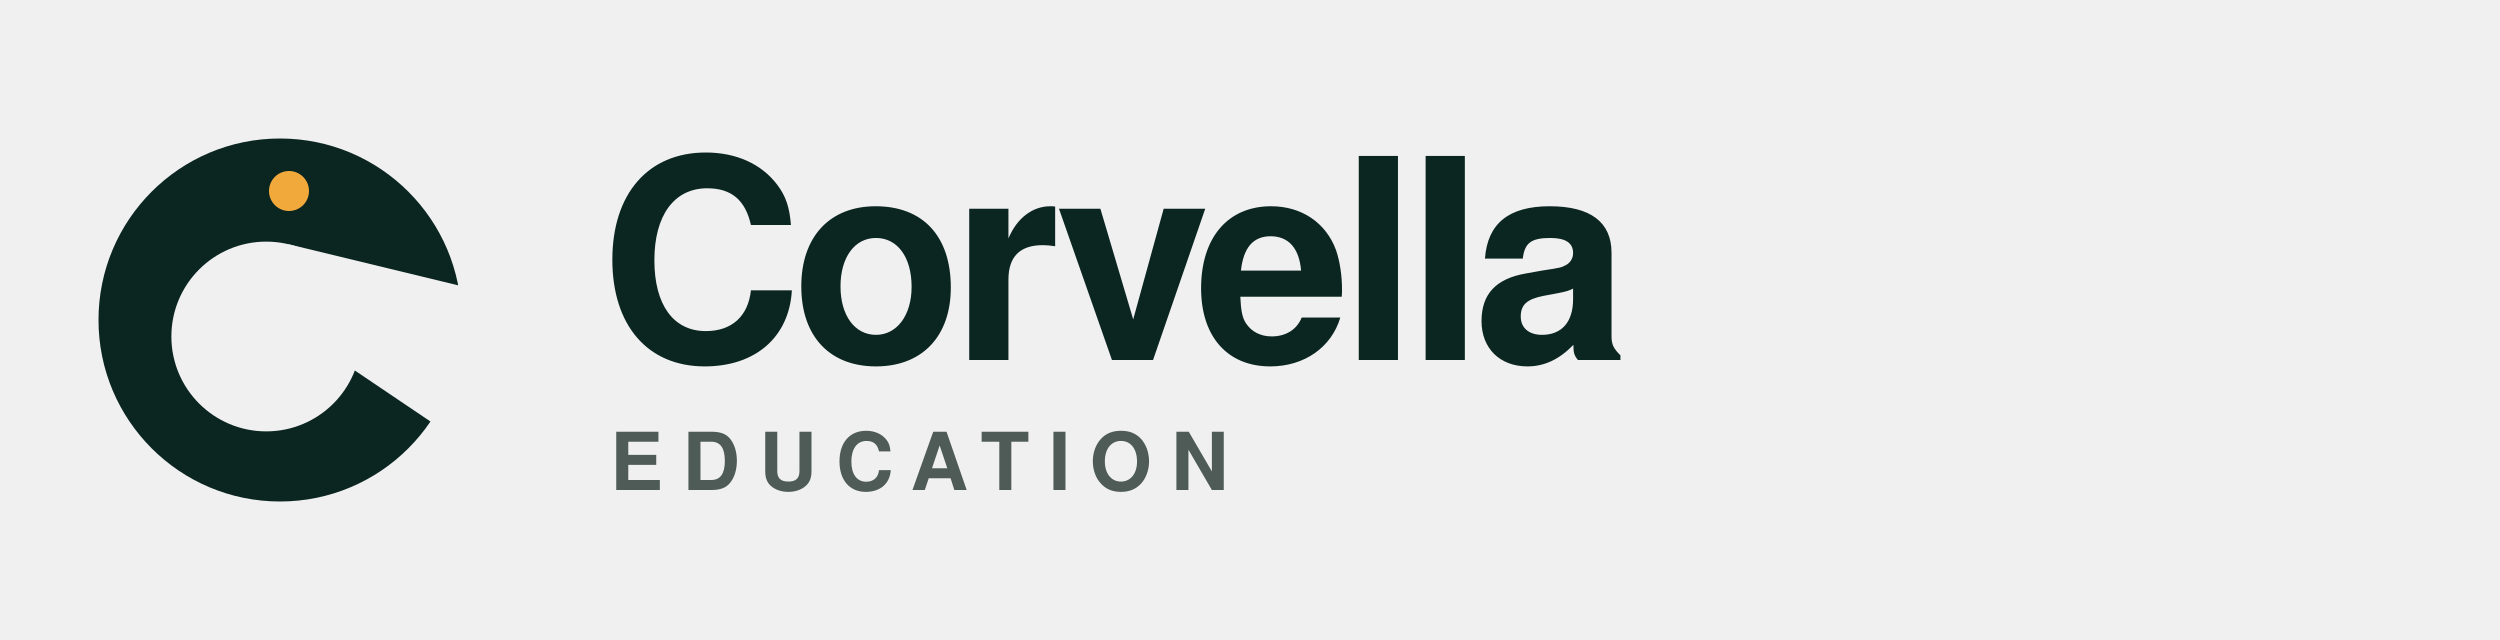
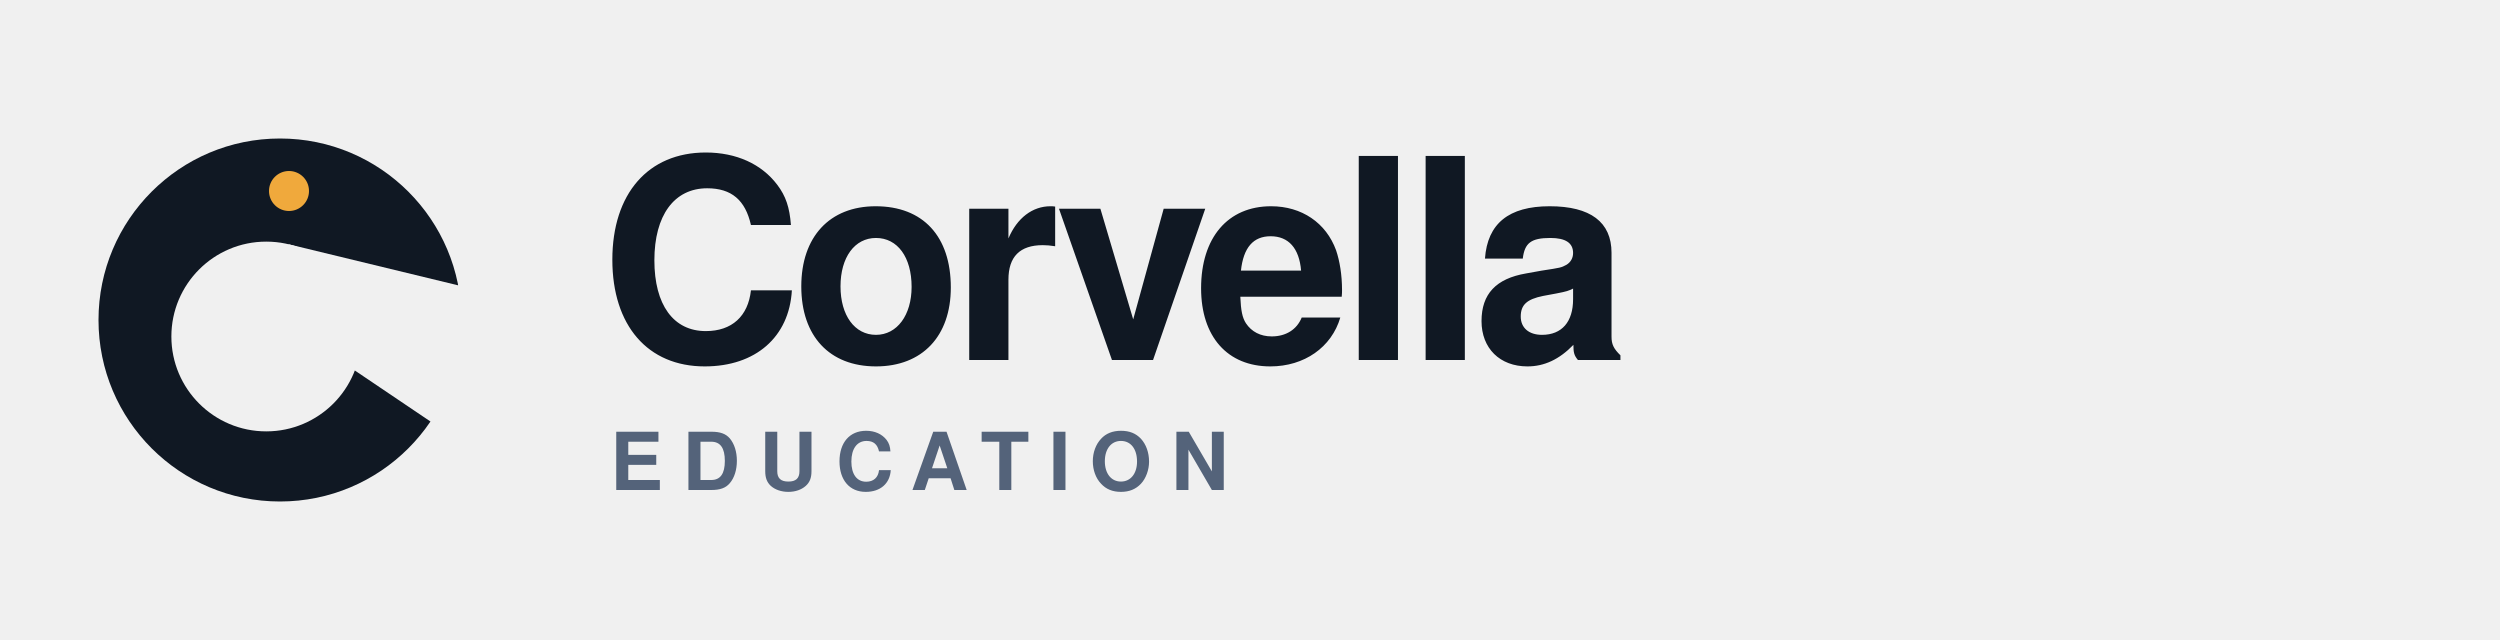
<svg xmlns="http://www.w3.org/2000/svg" viewBox="0 0 250 64" width="500" height="128" role="img" aria-label="Corvella Education">
  <mask id="lk" maskUnits="userSpaceOnUse" x="6" y="10" width="44" height="44">
    <g transform="translate(6 10) scale(1.375)">
      <circle cx="16" cy="16" r="13.2" fill="#fff" />
      <circle cx="15" cy="17.2" r="6.9" fill="#000" />
      <path d="M16.62 10.49 L28.96 13.48 L40 -6 L40 42 L37.55 30.54 L16 16 Z" fill="#000" />
    </g>
  </mask>
-   <rect x="6" y="10" width="44" height="44" fill="#0b2621" mask="url(#lk)" />
-   <circle cx="28.9" cy="19.1" r="2" fill="#f2a93b" />
-   <text x="60" y="36" font-family="'Schibsted Grotesk', Helvetica, Arial, sans-serif" font-size="28" font-weight="800" letter-spacing="-1.1" fill="#0b2621">Corvella</text>
-   <text x="61" y="49" font-family="'Schibsted Grotesk', Helvetica, Arial, sans-serif" font-size="8" font-weight="600" letter-spacing="1.9" fill="#4e5b56">EDUCATION</text>
+   <rect x="6" y="10" width="44" height="44" fill="#101823" mask="url(#lk)" />
+   <circle cx="28.9" cy="19.1" r="2" fill="#f0a93c" />
+   <text x="60" y="36" font-family="'Schibsted Grotesk', Helvetica, Arial, sans-serif" font-size="28" font-weight="800" letter-spacing="-1.1" fill="#101823">Corvella</text>
+   <text x="61" y="49" font-family="'Schibsted Grotesk', Helvetica, Arial, sans-serif" font-size="8" font-weight="600" letter-spacing="1.9" fill="#54637a">EDUCATION</text>
</svg>
